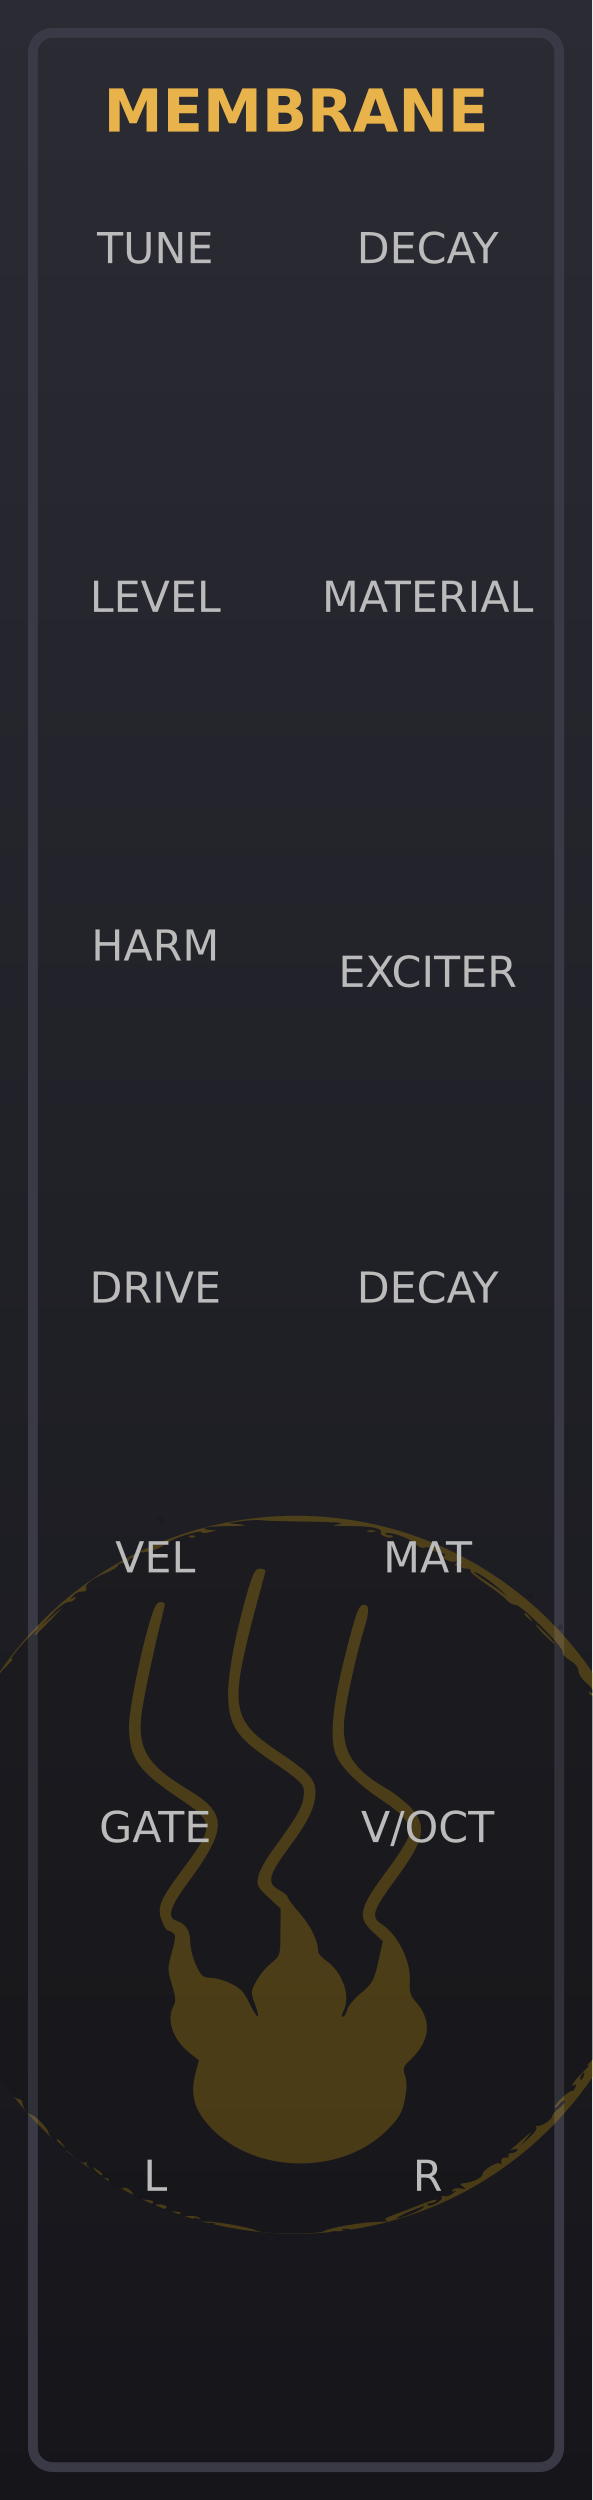
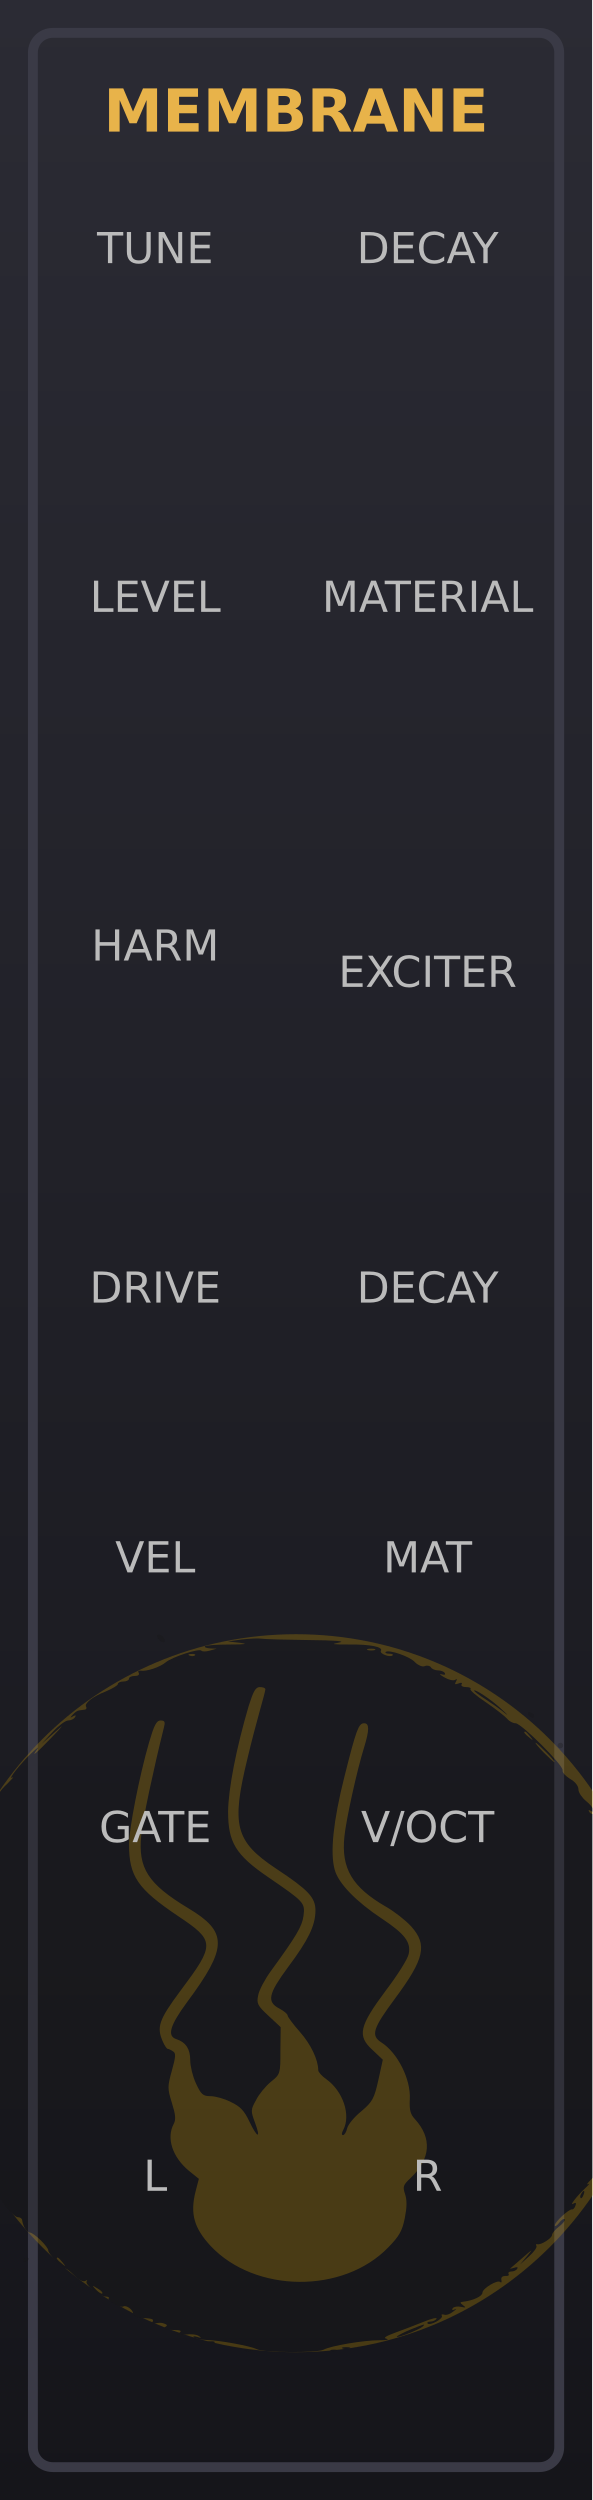
<svg xmlns="http://www.w3.org/2000/svg" width="90" height="380" viewBox="0 0 90 380">
  <defs>
    <linearGradient id="bg" x1="0" y1="0" x2="0" y2="1">
      <stop offset="0" stop-color="#2b2b34" />
      <stop offset="1" stop-color="#15151a" />
    </linearGradient>
  </defs>
  <rect x="0" y="0" width="90" height="380" fill="url(#bg)" />
  <rect x="5" y="5" width="80" height="370" rx="3" fill="none" stroke="#3a3a46" stroke-width="1.5" />
-   <g opacity="0.28" transform="translate(-10,230.4) scale(0.423)">
+   <g opacity="0.28" transform="translate(-10,248.4) scale(0.423)">
    <circle cx="130" cy="129" r="129" fill="#C99700" />
    <g transform="translate(0,258) scale(0.1,-0.1)" fill="#141414" stroke="none">
      <path d="M802 2569 c2 -7 10 -15 17 -17 8 -3 12 1 9 9 -2 7 -10 15 -17 17 -8 3 -12 -1 -9 -9z" />
      <path d="M1105 2561 l-50 -7 45 -5 c30 -4 18 -6 -37 -6 -46 0 -86 -3 -90 -6 -3 -4 5 -7 18 -8 l24 -1 -25 -7 c-14 -4 -27 -4 -30 0 -7 9 -106 -23 -128 -42 -20 -17 -69 -34 -91 -30 -7 1 -10 -2 -6 -8 3 -7 -2 -11 -14 -11 -12 0 -21 -4 -21 -10 0 -5 -9 -10 -20 -10 -11 0 -20 -4 -20 -9 0 -5 -19 -16 -42 -26 -49 -19 -80 -44 -72 -56 3 -5 0 -10 -5 -10 -6 -1 -15 -2 -21 -3 -5 0 -15 -7 -22 -15 -11 -12 -11 -13 1 -6 9 5 12 4 7 -3 -4 -7 -15 -12 -25 -12 -9 0 -35 -19 -56 -42 l-40 -43 45 40 c40 35 39 33 -10 -18 -54 -56 -75 -74 -49 -39 7 9 -1 4 -19 -13 -40 -37 -91 -102 -71 -90 8 5 -1 -5 -18 -22 -29 -27 -37 -42 -35 -63 0 -3 -8 -17 -19 -30 l-20 -25 11 25 c11 24 10 24 -5 5 -8 -11 -13 -25 -11 -31 3 -7 -2 -15 -10 -18 -8 -3 -14 -12 -14 -21 0 -8 -4 -15 -10 -15 -5 0 -10 -12 -10 -27 0 -22 -2 -25 -10 -13 -8 12 -10 10 -11 -10 -1 -14 -2 -31 -2 -37 1 -7 -3 -11 -7 -8 -4 3 -11 -2 -14 -11 -9 -24 -7 -31 4 -14 5 8 10 11 10 5 0 -5 -4 -16 -9 -24 -7 -11 -11 -10 -19 5 -6 10 -14 16 -17 12 -4 -4 0 -14 8 -22 9 -9 13 -25 10 -37 -5 -16 -8 -18 -15 -7 -7 9 -8 8 -4 -6 4 -10 1 -26 -6 -34 -11 -13 -11 -14 1 -7 11 6 13 4 7 -11 -4 -10 -10 -35 -14 -54 -5 -33 -6 -34 -13 -10 -6 23 -7 23 -8 3 -1 -12 3 -24 9 -28 5 -3 6 -13 3 -21 -3 -9 -8 -11 -12 -6 -3 6 -6 -22 -6 -61 0 -43 -4 -71 -10 -70 -10 1 -12 -85 -5 -217 3 -61 3 -62 10 -25 7 37 7 38 9 8 0 -17 4 -39 8 -49 4 -10 2 -15 -3 -11 -5 3 -10 -3 -10 -13 0 -10 5 -18 10 -17 6 1 14 -18 17 -43 4 -25 12 -63 19 -85 7 -22 14 -57 15 -79 2 -21 7 -41 11 -45 4 -3 4 5 1 17 -9 37 4 18 30 -45 24 -58 31 -78 32 -99 1 -6 13 -24 29 -39 15 -16 21 -25 14 -21 -11 7 -11 4 -1 -12 7 -12 17 -18 23 -15 5 3 6 1 2 -5 -8 -13 55 -97 75 -97 7 0 14 -4 15 -10 2 -20 16 -45 27 -45 15 0 67 -51 67 -65 0 -12 51 -65 63 -65 3 0 18 -11 32 -26 14 -14 30 -22 38 -18 6 4 9 4 5 -1 -9 -10 45 -55 68 -55 9 0 14 -3 11 -7 -8 -7 42 -35 52 -29 11 7 36 -12 36 -26 0 -7 9 -13 20 -14 50 -3 56 -4 49 -16 -5 -8 -2 -9 9 -5 10 3 24 4 33 0 13 -5 13 -7 2 -14 -8 -6 1 -9 27 -9 31 0 37 -3 25 -11 -11 -8 -6 -9 21 -6 20 3 42 1 50 -5 11 -7 9 -8 -6 -3 -11 3 -16 3 -12 -2 5 -4 25 -8 45 -9 47 -1 160 -22 181 -33 24 -13 217 -14 240 -2 26 14 144 34 201 34 25 0 36 2 26 5 -14 3 -5 9 30 22 27 10 73 27 102 39 29 12 51 17 47 11 -3 -5 -13 -10 -22 -10 -9 0 -13 -3 -10 -7 9 -9 58 18 51 28 -3 5 1 6 8 4 8 -3 22 2 33 11 11 8 14 12 6 8 -9 -4 -12 -3 -8 4 4 5 17 8 30 5 18 -4 19 -3 7 6 -11 8 -11 11 -2 12 38 4 72 20 72 33 0 15 55 48 64 38 4 -4 6 0 4 8 -2 9 4 14 14 14 10 -1 15 2 12 7 -3 5 2 9 10 9 8 0 18 4 21 10 4 6 -1 7 -12 3 -10 -3 -16 -4 -13 -2 3 2 23 20 45 39 37 32 38 33 15 5 l-25 -30 32 29 c18 16 30 33 27 38 -3 5 -2 7 3 6 13 -4 53 22 53 33 0 6 11 20 26 31 14 11 23 23 19 26 -3 3 -12 -3 -20 -14 -8 -10 -15 -14 -15 -8 0 12 52 60 62 57 3 -1 9 4 12 13 4 10 2 13 -7 8 -17 -11 11 26 42 55 14 13 19 20 11 15 -8 -4 -3 4 13 19 27 26 37 44 16 32 -6 -4 -5 2 2 14 8 12 16 16 20 10 6 -11 20 27 25 70 4 30 14 41 14 15 1 -13 6 -8 15 15 19 43 19 49 -1 25 -15 -17 -15 -17 0 8 9 15 16 35 16 45 0 15 2 16 10 3 8 -12 10 -11 8 5 0 11 0 31 1 45 1 20 3 22 12 10 7 -11 9 -7 8 20 -2 51 0 62 9 56 5 -3 10 20 11 51 1 31 5 61 8 67 10 16 3 315 -8 374 -6 30 -8 66 -5 80 5 20 4 23 -4 12 -8 -12 -10 -9 -11 15 -1 17 -1 39 0 50 1 15 0 17 -7 7 -7 -11 -11 -8 -16 11 -3 14 -9 33 -12 44 -5 15 -4 15 5 3 14 -20 14 -7 0 24 -7 14 -16 23 -22 19 -6 -3 -7 -1 -3 5 4 7 1 24 -7 39 -8 16 -26 54 -41 86 -14 32 -30 55 -35 52 -5 -3 -13 0 -17 6 -4 8 -3 9 4 5 24 -15 11 13 -15 34 -15 12 -28 31 -28 42 0 13 -12 28 -30 38 -16 10 -29 23 -27 31 4 17 -148 169 -169 169 -9 0 -23 7 -30 16 -8 9 -42 36 -76 59 -35 23 -60 45 -56 48 3 4 -4 7 -16 7 -12 0 -19 4 -16 10 4 6 -1 7 -11 3 -13 -5 -15 -3 -9 7 5 9 4 11 -3 6 -6 -4 -24 0 -39 9 -16 9 -20 14 -10 11 11 -3 15 -2 12 4 -3 6 -15 10 -25 10 -10 0 -22 5 -25 11 -4 6 -14 8 -23 4 -8 -3 -23 3 -34 14 -18 21 -95 47 -106 37 -3 -3 3 -6 13 -6 10 0 16 -3 12 -6 -8 -9 -48 6 -42 16 9 14 -36 24 -115 23 -60 0 -67 1 -35 7 26 5 -14 8 -110 9 -82 1 -159 3 -170 5 -11 2 -42 0 -70 -3z m478 -38 c-7 -2 -19 -2 -25 0 -7 3 -2 5 12 5 14 0 19 -2 13 -5z m-646 -19 c-3 -3 -12 -4 -19 -1 -8 3 -5 6 6 6 11 1 17 -2 13 -5z m253 -122 c0 -4 -9 -39 -20 -77 -11 -39 -31 -115 -44 -170 -59 -242 -45 -299 102 -397 118 -78 142 -104 142 -152 -1 -54 -25 -104 -99 -203 -70 -95 -77 -124 -31 -148 17 -9 30 -20 30 -25 0 -5 20 -32 44 -59 39 -44 66 -100 66 -138 0 -6 13 -21 29 -32 60 -43 89 -129 61 -182 -6 -11 -7 -19 -1 -19 5 0 12 11 15 25 3 13 26 41 51 61 40 34 46 45 61 112 l16 73 -37 35 c-56 51 -48 85 48 214 42 55 79 114 82 131 9 42 -14 72 -95 126 -94 62 -158 128 -171 177 -17 61 -5 175 35 334 43 171 51 192 71 192 19 0 19 -24 0 -86 -26 -83 -65 -261 -71 -321 -12 -115 28 -182 149 -252 30 -17 71 -49 91 -71 59 -66 48 -116 -58 -259 -80 -108 -88 -133 -49 -158 58 -37 106 -132 102 -204 -2 -38 2 -54 18 -71 63 -69 57 -143 -15 -212 -27 -25 -29 -31 -20 -58 7 -21 7 -46 -1 -86 -9 -46 -20 -65 -59 -105 -162 -168 -479 -165 -639 5 -59 64 -74 115 -54 195 l12 46 -36 29 c-59 49 -82 118 -54 169 8 15 6 34 -7 75 -16 52 -16 58 0 116 14 50 15 63 4 69 -7 5 -16 9 -19 9 -3 0 -11 11 -17 25 -24 53 -15 79 63 184 125 167 125 179 -10 269 -144 97 -175 142 -175 257 0 56 37 245 72 366 18 62 27 79 41 79 16 0 18 -5 12 -27 -37 -148 -76 -331 -81 -385 -12 -119 24 -175 168 -262 144 -86 143 -141 -4 -339 -61 -83 -72 -121 -38 -132 34 -11 50 -35 50 -76 0 -21 9 -59 21 -84 18 -39 25 -45 52 -45 17 0 50 -9 73 -21 34 -16 48 -31 66 -69 29 -61 43 -65 21 -6 -16 43 -16 47 3 81 10 21 34 50 53 66 35 28 35 29 35 113 l1 84 -44 41 c-39 36 -43 44 -37 73 3 18 24 58 46 88 91 125 112 160 117 198 6 47 3 50 -127 139 -117 80 -144 125 -144 236 1 81 29 226 74 379 17 54 25 68 40 68 11 0 20 -3 20 -8z m951 -169 c13 -16 12 -17 -3 -4 -17 13 -22 21 -14 21 2 0 10 -8 17 -17z m59 -58 c19 -19 32 -35 29 -35 -3 0 -20 16 -39 35 -19 19 -32 35 -29 35 3 0 20 -16 39 -35z m200 -275 c11 -22 18 -40 15 -40 -2 0 -14 18 -25 40 -11 22 -18 40 -15 40 2 0 14 -18 25 -40z m-1939 -1557 c13 -16 12 -17 -3 -4 -17 13 -22 21 -14 21 2 0 10 -8 17 -17z m143 -112 c-2 -3 -12 3 -22 13 -16 17 -16 18 5 5 12 -7 20 -15 17 -18z" />
      <path d="M1940 2377 c0 -2 19 -17 43 -32 23 -15 54 -37 68 -49 14 -11 9 -5 -12 14 -34 33 -99 76 -99 67z" />
      <path d="M2135 2290 c3 -5 11 -10 16 -10 6 0 7 5 4 10 -3 6 -11 10 -16 10 -6 0 -7 -4 -4 -10z" />
      <path d="M2240 2180 c0 -5 5 -10 10 -10 6 0 10 5 10 10 0 6 -4 10 -10 10 -5 0 -10 -4 -10 -10z" />
      <path d="M10 1770 c0 -5 5 -10 10 -10 6 0 10 5 10 10 0 6 -4 10 -10 10 -5 0 -10 -4 -10 -10z" />
      <path d="M41 1604 c0 -11 3 -14 6 -6 3 7 2 16 -1 19 -3 4 -6 -2 -5 -13z" />
      <path d="M2542 1485 c0 -16 2 -22 5 -12 2 9 2 23 0 30 -3 6 -5 -1 -5 -18z" />
      <path d="M13 1445 c0 -22 2 -30 4 -17 2 12 2 30 0 40 -3 9 -5 -1 -4 -23z" />
      <path d="M2552 1415 c0 -16 2 -22 5 -12 2 9 2 23 0 30 -3 6 -5 -1 -5 -18z" />
      <path d="M2552 1360 c0 -14 2 -19 5 -12 2 6 2 18 0 25 -3 6 -5 1 -5 -13z" />
      <path d="M2552 1250 c0 -14 2 -19 5 -12 2 6 2 18 0 25 -3 6 -5 1 -5 -13z" />
      <path d="M2541 1094 c0 -11 3 -14 6 -6 3 7 2 16 -1 19 -3 4 -6 -2 -5 -13z" />
      <path d="M32 1015 c0 -16 2 -22 5 -12 2 9 2 23 0 30 -3 6 -5 -1 -5 -18z" />
      <path d="M2580 1020 c0 -5 5 -10 10 -10 6 0 10 5 10 10 0 6 -4 10 -10 10 -5 0 -10 -4 -10 -10z" />
      <path d="M48 929 c2 -16 7 -31 11 -34 4 -2 5 9 3 26 -2 16 -7 31 -11 34 -4 2 -5 -9 -3 -26z" />
      <path d="M110 761 c0 -6 4 -13 10 -16 6 -3 7 1 4 9 -7 18 -14 21 -14 7z" />
      <path d="M2325 569 c-4 -6 -5 -12 -2 -15 2 -3 7 2 10 11 7 17 1 20 -8 4z" />
      <path d="M160 490 c0 -5 5 -10 10 -10 6 0 10 5 10 10 0 6 -4 10 -10 10 -5 0 -10 -4 -10 -10z" />
      <path d="M320 329 c0 -5 5 -7 10 -4 6 3 10 8 10 11 0 2 -4 4 -10 4 -5 0 -10 -5 -10 -11z" />
      <path d="M1713 82 c-23 -9 -45 -21 -50 -25 -10 -11 79 23 92 35 12 11 7 10 -42 -10z" />
      <path d="M988 33 c7 -3 16 -2 19 1 4 3 -2 6 -13 5 -11 0 -14 -3 -6 -6z" />
      <path d="M1468 13 c6 -2 18 -2 25 0 6 3 1 5 -13 5 -14 0 -19 -2 -12 -5z" />
      <path d="M1118 3 c6 -2 18 -2 25 0 6 3 1 5 -13 5 -14 0 -19 -2 -12 -5z" />
      <path d="M1428 3 c7 -3 16 -2 19 1 4 3 -2 6 -13 5 -11 0 -14 -3 -6 -6z" />
    </g>
  </g>
  <text x="45" y="20" text-anchor="middle" font-family="DejaVu Sans" font-weight="bold" font-size="9" fill="#e8b34a">MEMBRANE</text>
  <text x="23.6" y="40" text-anchor="middle" font-family="DejaVu Sans" font-size="6.5" fill="#bbbbbb">TUNE</text>
  <text x="65" y="40" text-anchor="middle" font-family="DejaVu Sans" font-size="6.5" fill="#bbbbbb">DECAY</text>
  <text x="23.6" y="93" text-anchor="middle" font-family="DejaVu Sans" font-size="6.5" fill="#bbbbbb">LEVEL</text>
  <text x="65" y="93" text-anchor="middle" font-family="DejaVu Sans" font-size="6.5" fill="#bbbbbb">MATERIAL</text>
  <text x="23.6" y="146" text-anchor="middle" font-family="DejaVu Sans" font-size="6.5" fill="#bbbbbb">HARM</text>
  <text x="65" y="150" text-anchor="middle" font-family="DejaVu Sans" font-size="6.5" fill="#bbbbbb">EXCITER</text>
  <text x="23.6" y="198" text-anchor="middle" font-family="DejaVu Sans" font-size="6.5" fill="#bbbbbb">DRIVE</text>
  <text x="65" y="198" text-anchor="middle" font-family="DejaVu Sans" font-size="6.5" fill="#bbbbbb">DECAY</text>
  <text x="23.6" y="239" text-anchor="middle" font-family="DejaVu Sans" font-size="6.5" fill="#bbbbbb">VEL</text>
  <text x="65" y="239" text-anchor="middle" font-family="DejaVu Sans" font-size="6.5" fill="#bbbbbb">MAT</text>
  <text x="23.6" y="280" text-anchor="middle" font-family="DejaVu Sans" font-size="6.5" fill="#bbbbbb">GATE</text>
  <text x="65" y="280" text-anchor="middle" font-family="DejaVu Sans" font-size="6.5" fill="#bbbbbb">V/OCT</text>
  <text x="23.6" y="333" text-anchor="middle" font-family="DejaVu Sans" font-size="6.5" fill="#bbbbbb">L</text>
  <text x="65" y="333" text-anchor="middle" font-family="DejaVu Sans" font-size="6.5" fill="#bbbbbb">R</text>
</svg>
